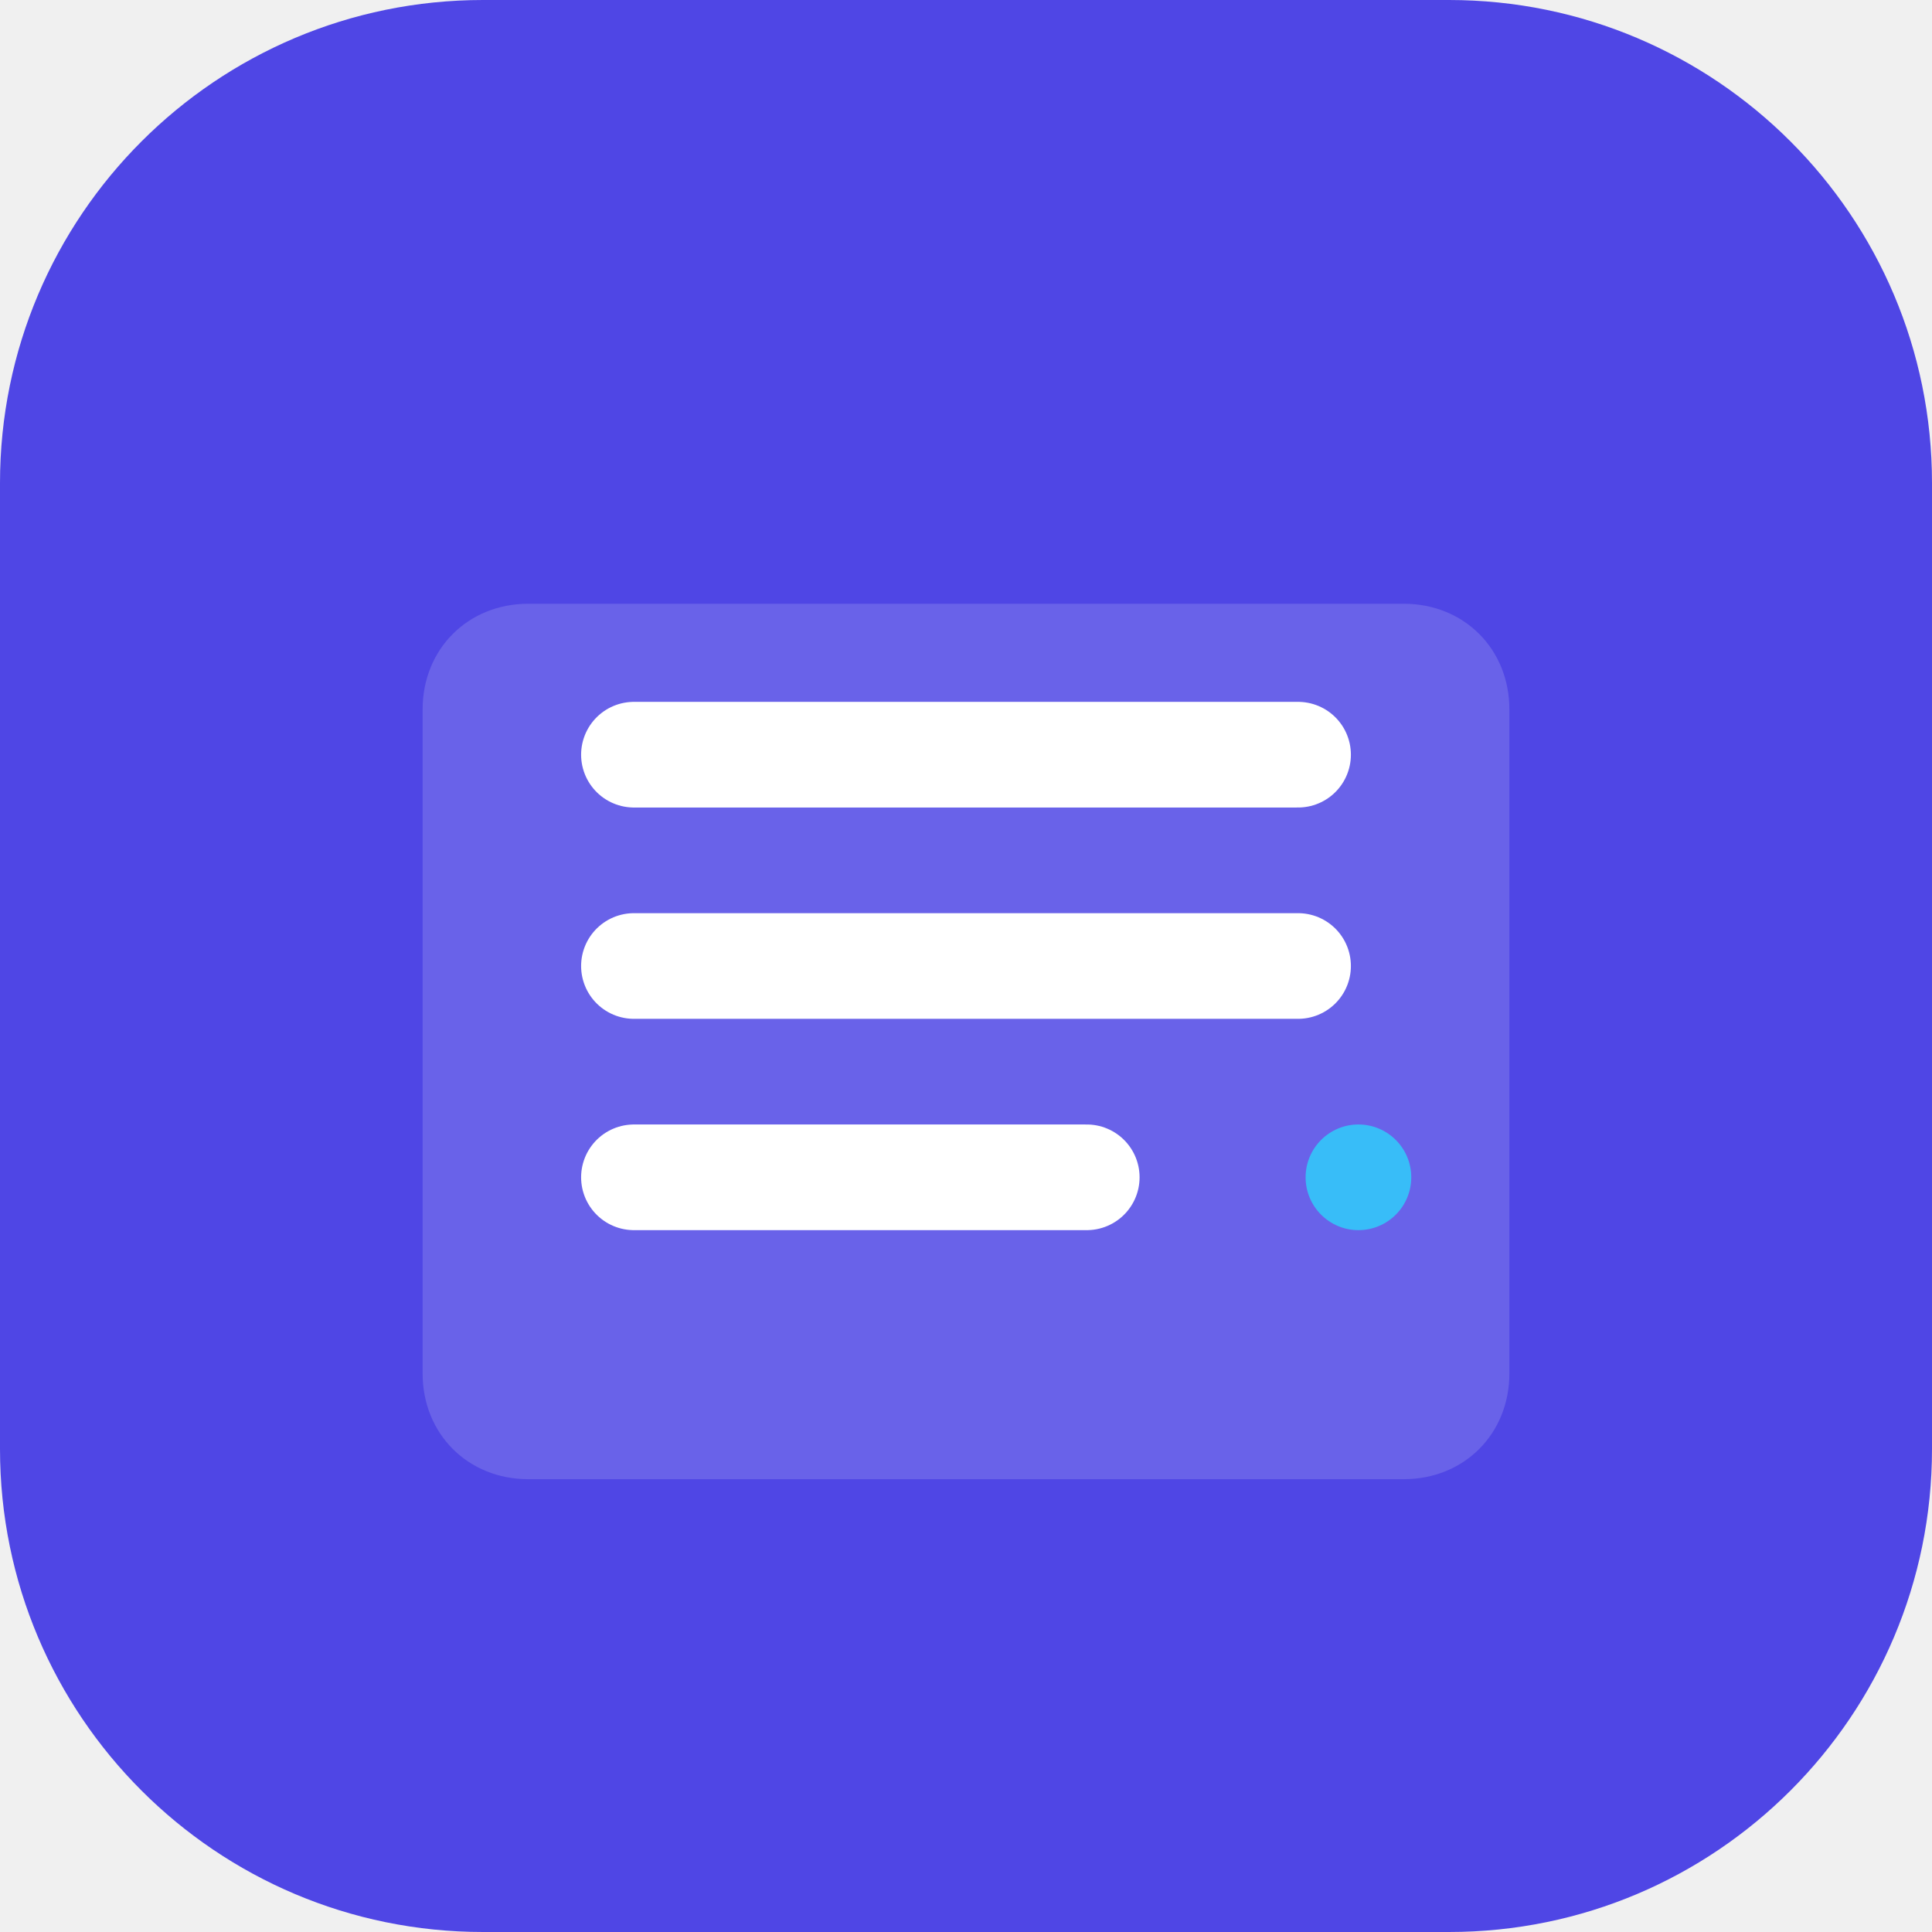
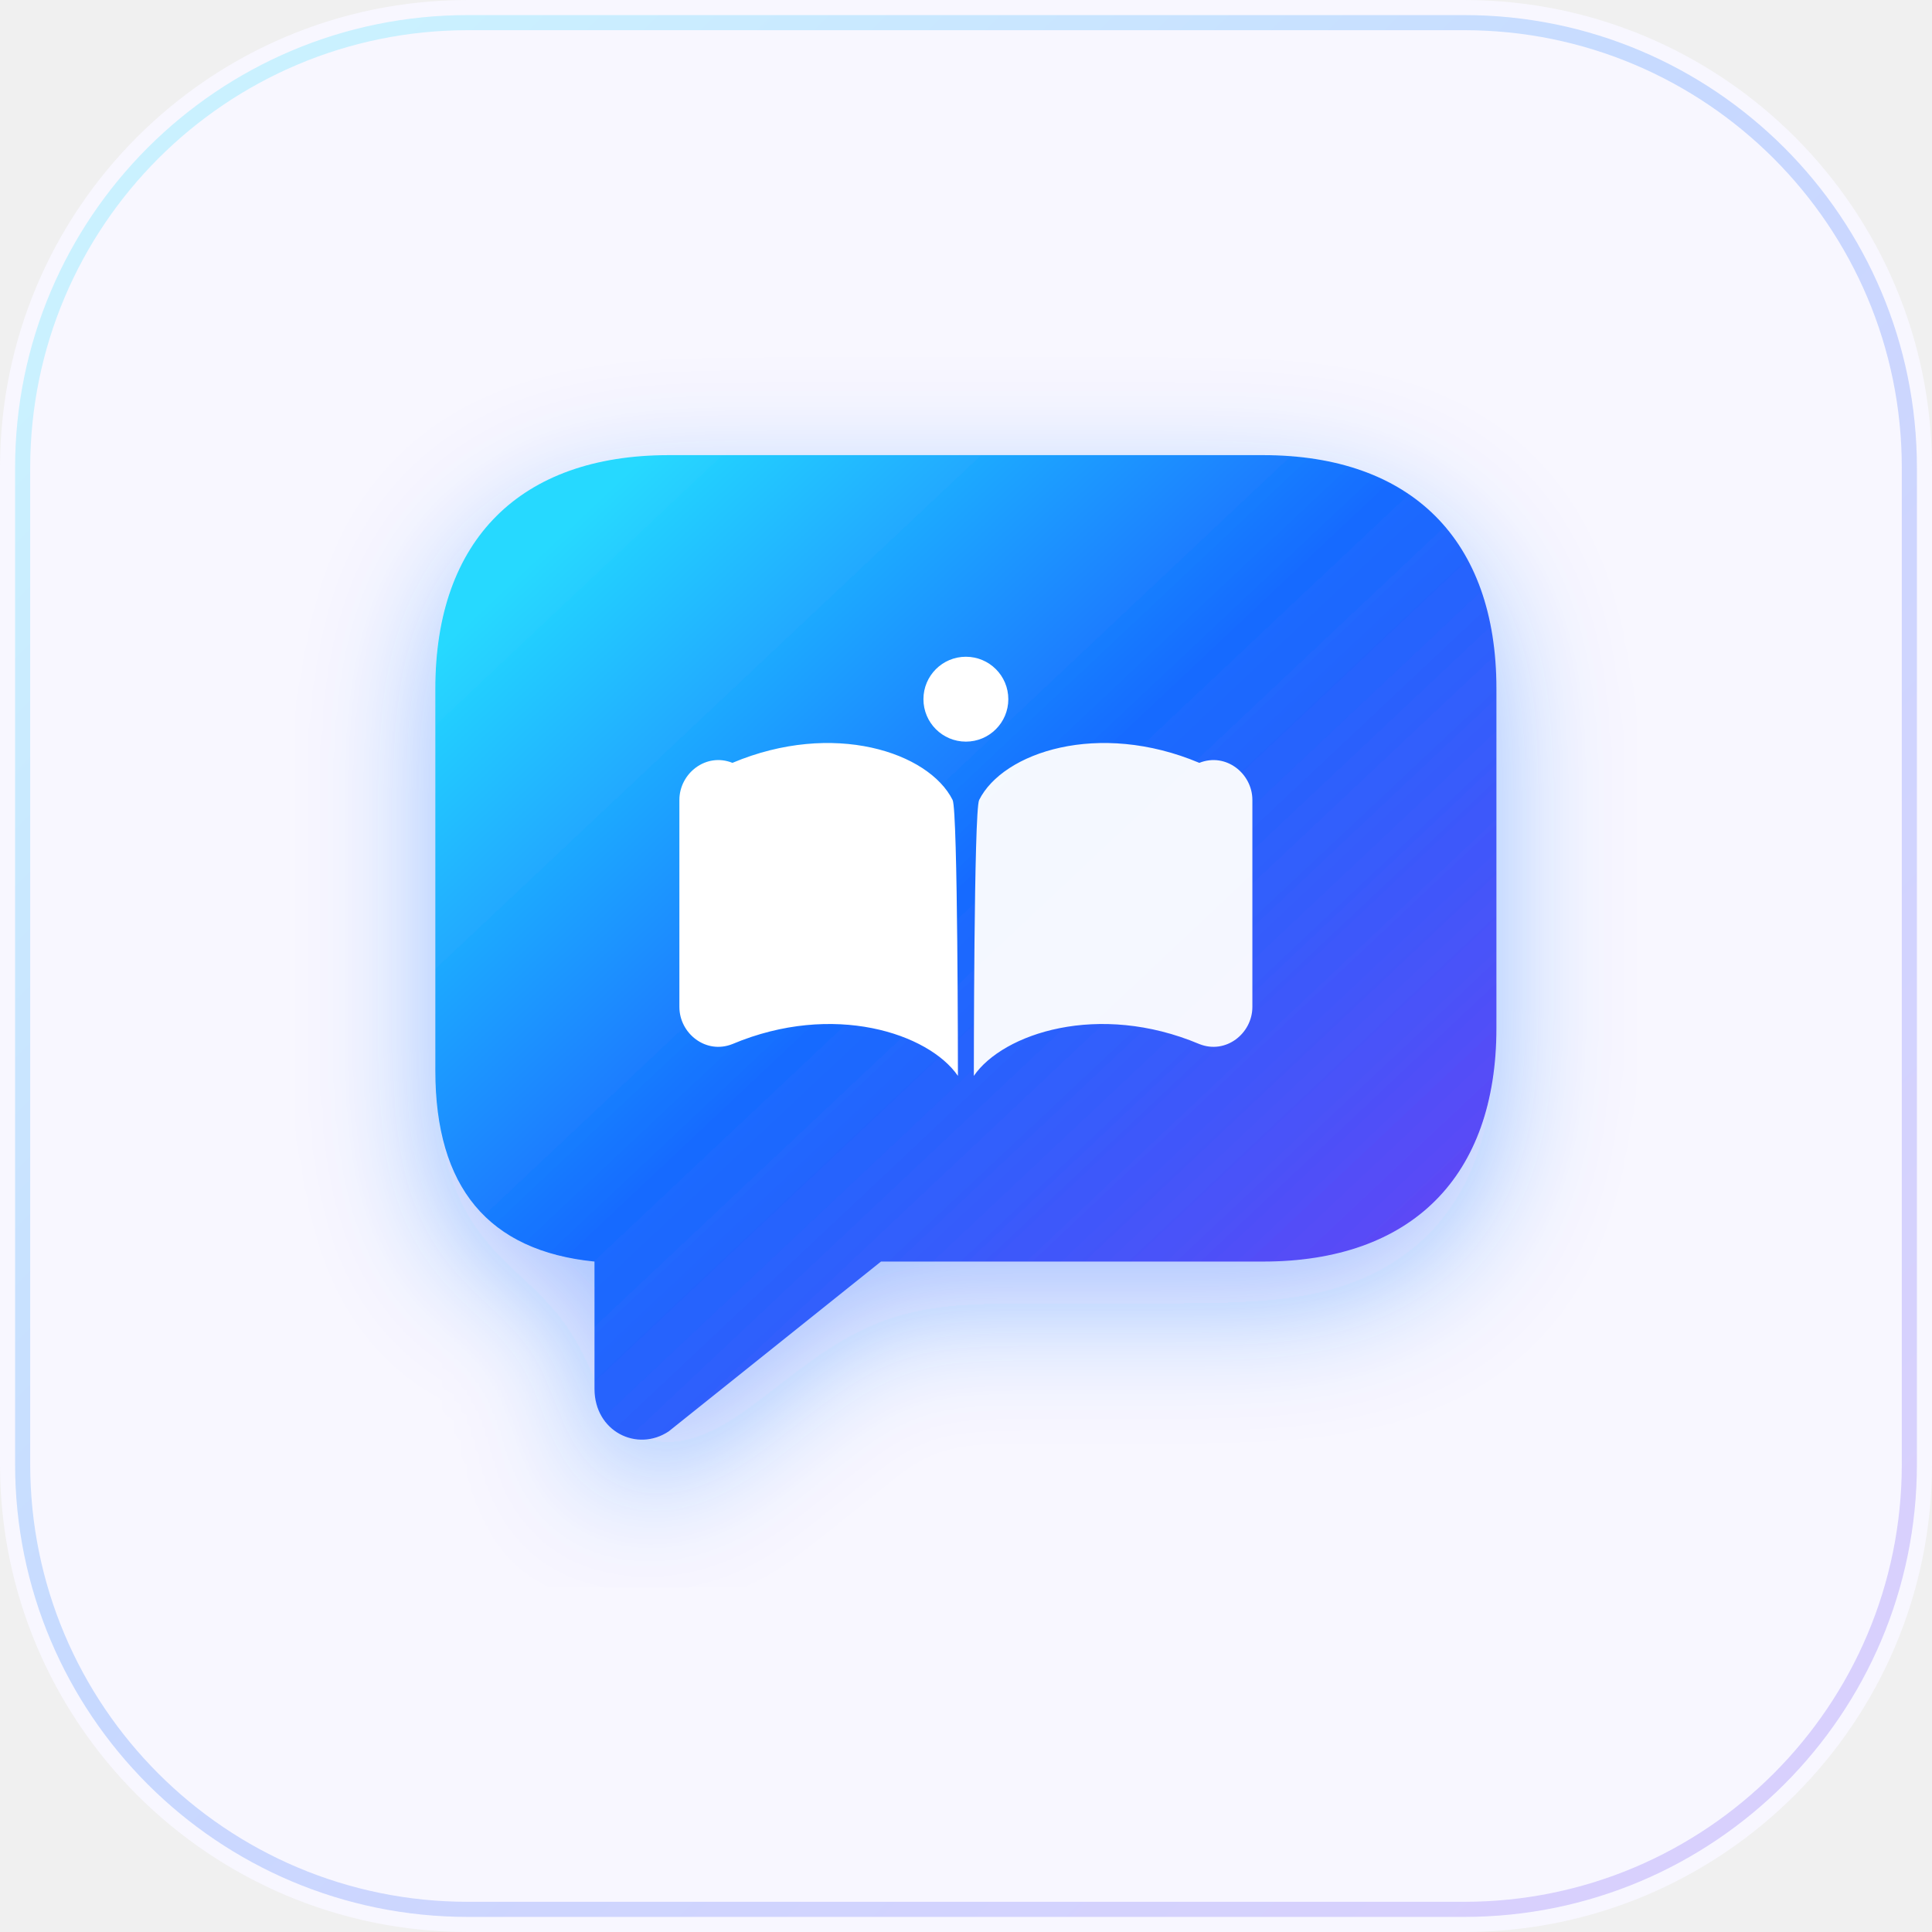
<svg xmlns="http://www.w3.org/2000/svg" viewBox="0 0 512 512" fill="none">
-   <rect width="512" height="512" rx="128" fill="#4F46E5" />
-   <path d="M140 160h232c16 0 28 12 28 28v176c0 16-12 28-28 28H140c-16 0-28-12-28-28V188c0-16 12-28 28-28z" fill="#ffffff" fill-opacity="0.15" />
-   <path d="M168 200h176M168 256h176M168 312h120" stroke="#ffffff" stroke-width="28" stroke-linecap="round" />
-   <circle cx="360" cy="312" r="14" fill="#38BDF8" />
+   <defs>
+     <linearGradient id="wpPwaGrad512" x1="10%" y1="10%" x2="90%" y2="90%">
+       <stop offset="0%" stop-color="#26D9FF" />
+       <stop offset="46%" stop-color="#176BFF" />
+       <stop offset="100%" stop-color="#6545F5" />
+     </linearGradient>
+     <filter id="wpDropShadow512" x="-15%" y="-15%" width="130%" height="130%">
+       <feDropShadow dx="0" dy="16" stdDeviation="24" flood-color="#176BFF" flood-opacity="0.38" />
+     </filter>
+   </defs>
+   <rect width="512" height="512" rx="124" fill="#F8F7FF" />
+   <rect x="6" y="6" width="500" height="500" rx="118" stroke="url(#wpPwaGrad512)" stroke-width="4" stroke-opacity="0.22" />
+   <g filter="url(#wpDropShadow512)" transform="translate(76, 70) scale(0.703)">
+     <path d="M144 72 H368 C424 72 456 104 456 160 V288 C456 344 424 376 368 376 H224 L144 440 C132 448 116 440 116 424 V376 C76 372 56 348 56 304 V160 C56 104 88 72 144 72 Z" fill="url(#wpPwaGrad512)" />
+     <path d="M168 188 C206 172 242 184 251 202 C253 206 253 306 253 306 C242 290 206 278 168 294 C158 298 148 290 148 280 V202 C148 192 158 184 168 188 Z" fill="#FFFFFF" />
+     <path d="M344 188 C306 172 270 184 261 202 C259 206 259 306 259 306 C270 290 306 278 344 294 C354 298 364 290 364 280 V202 C364 192 354 184 344 188 Z" fill="#FFFFFF" fill-opacity="0.95" />
+     <circle cx="256" cy="164" r="16" fill="#FFFFFF" />
+   </g>
</svg>
